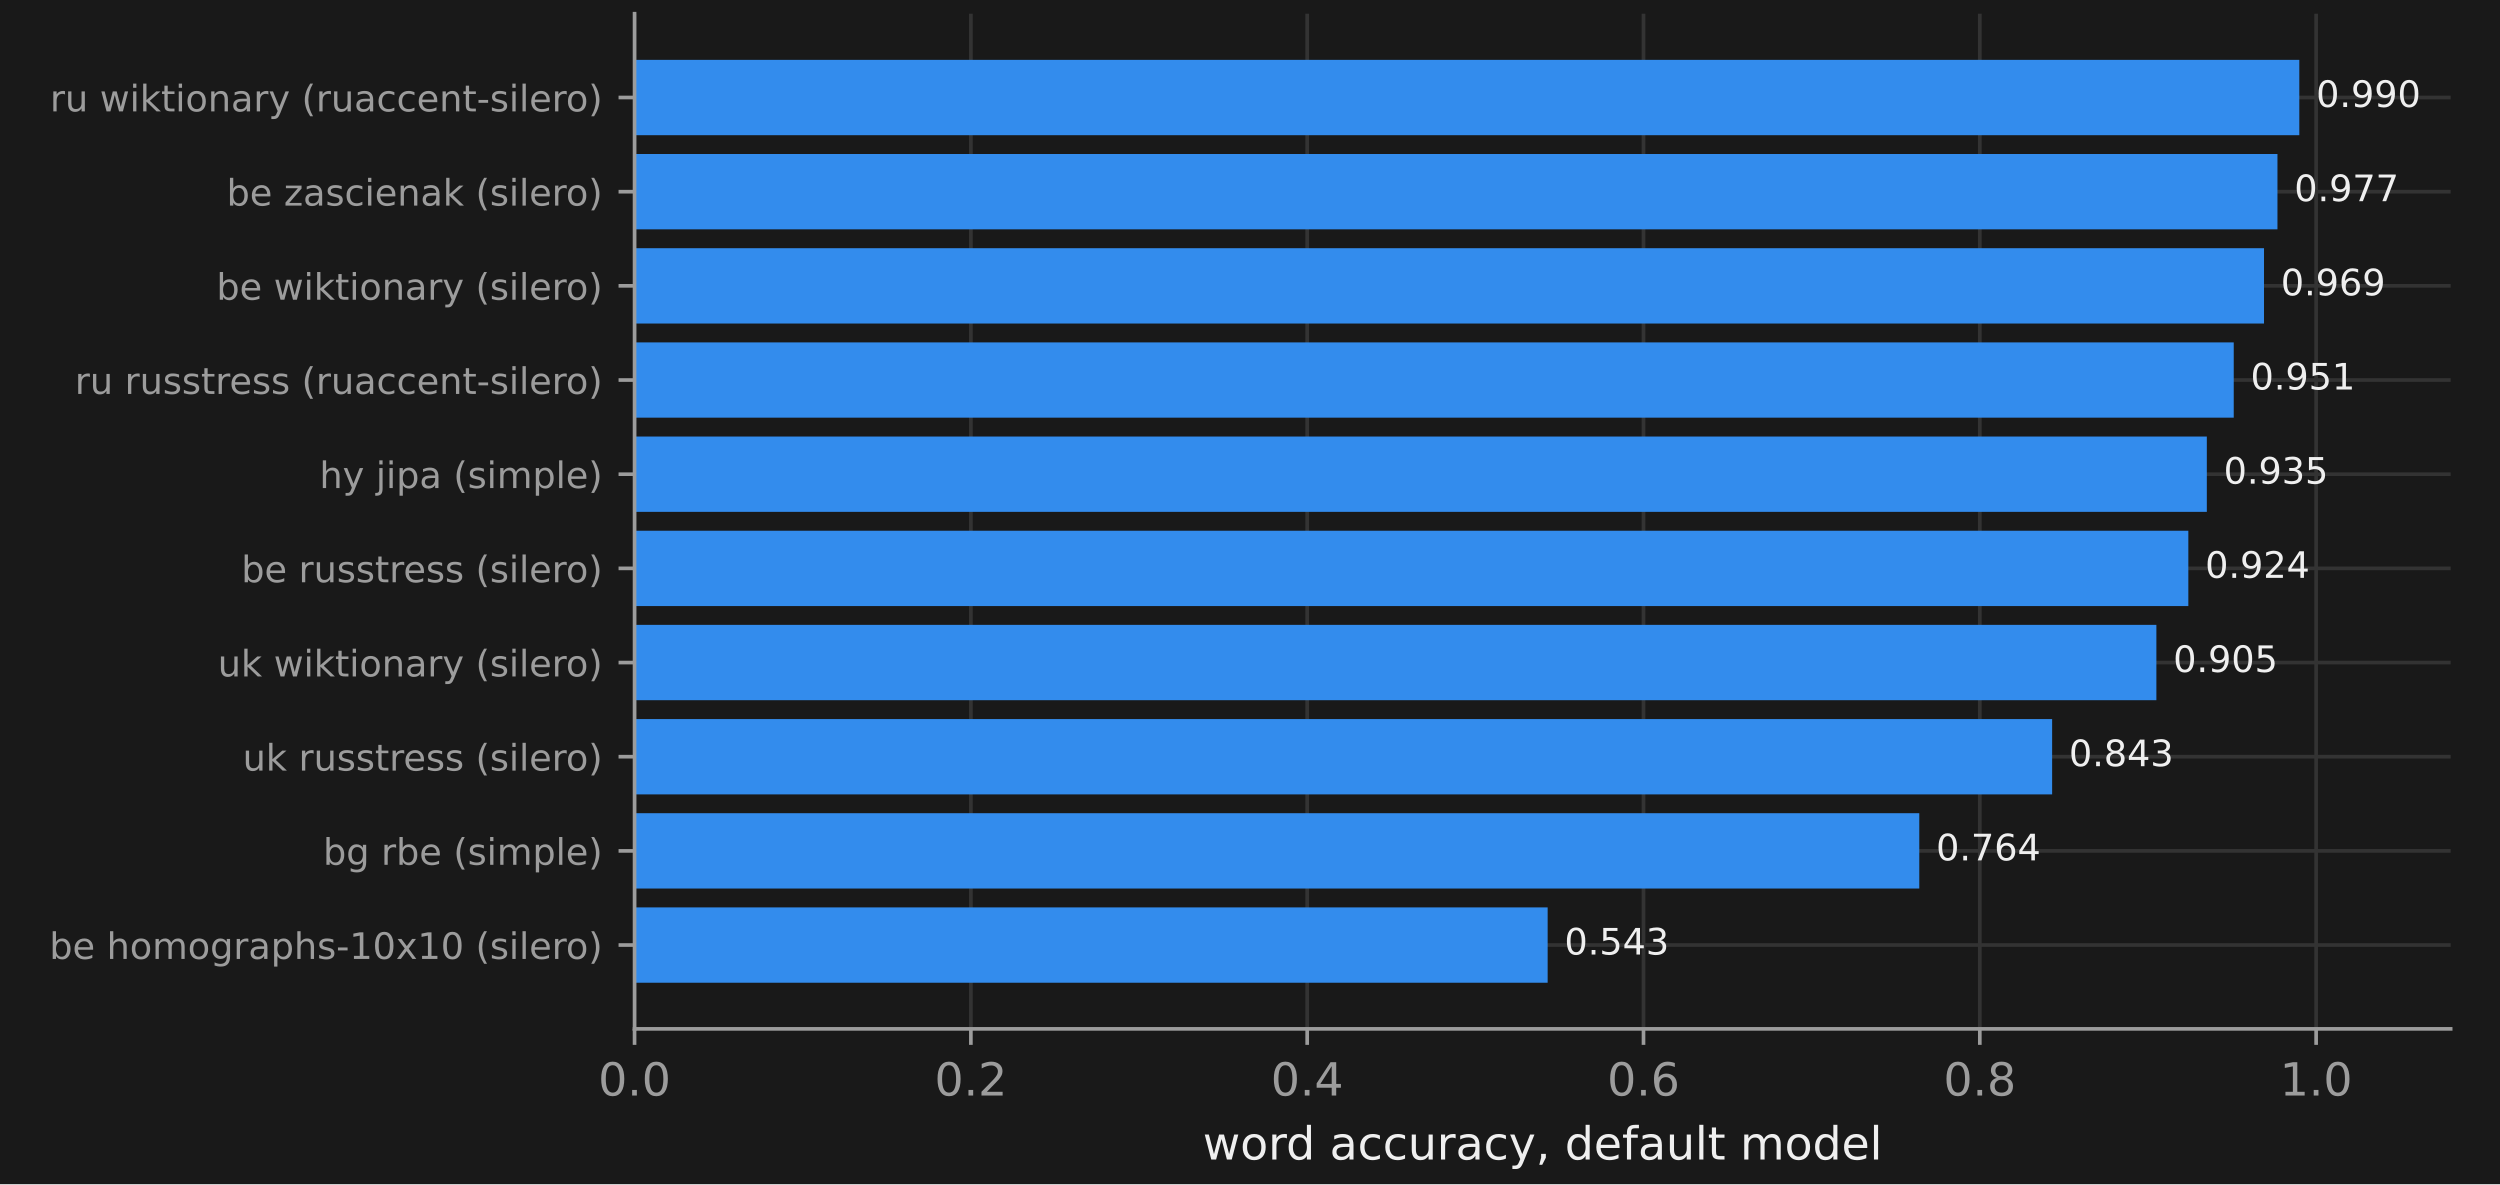
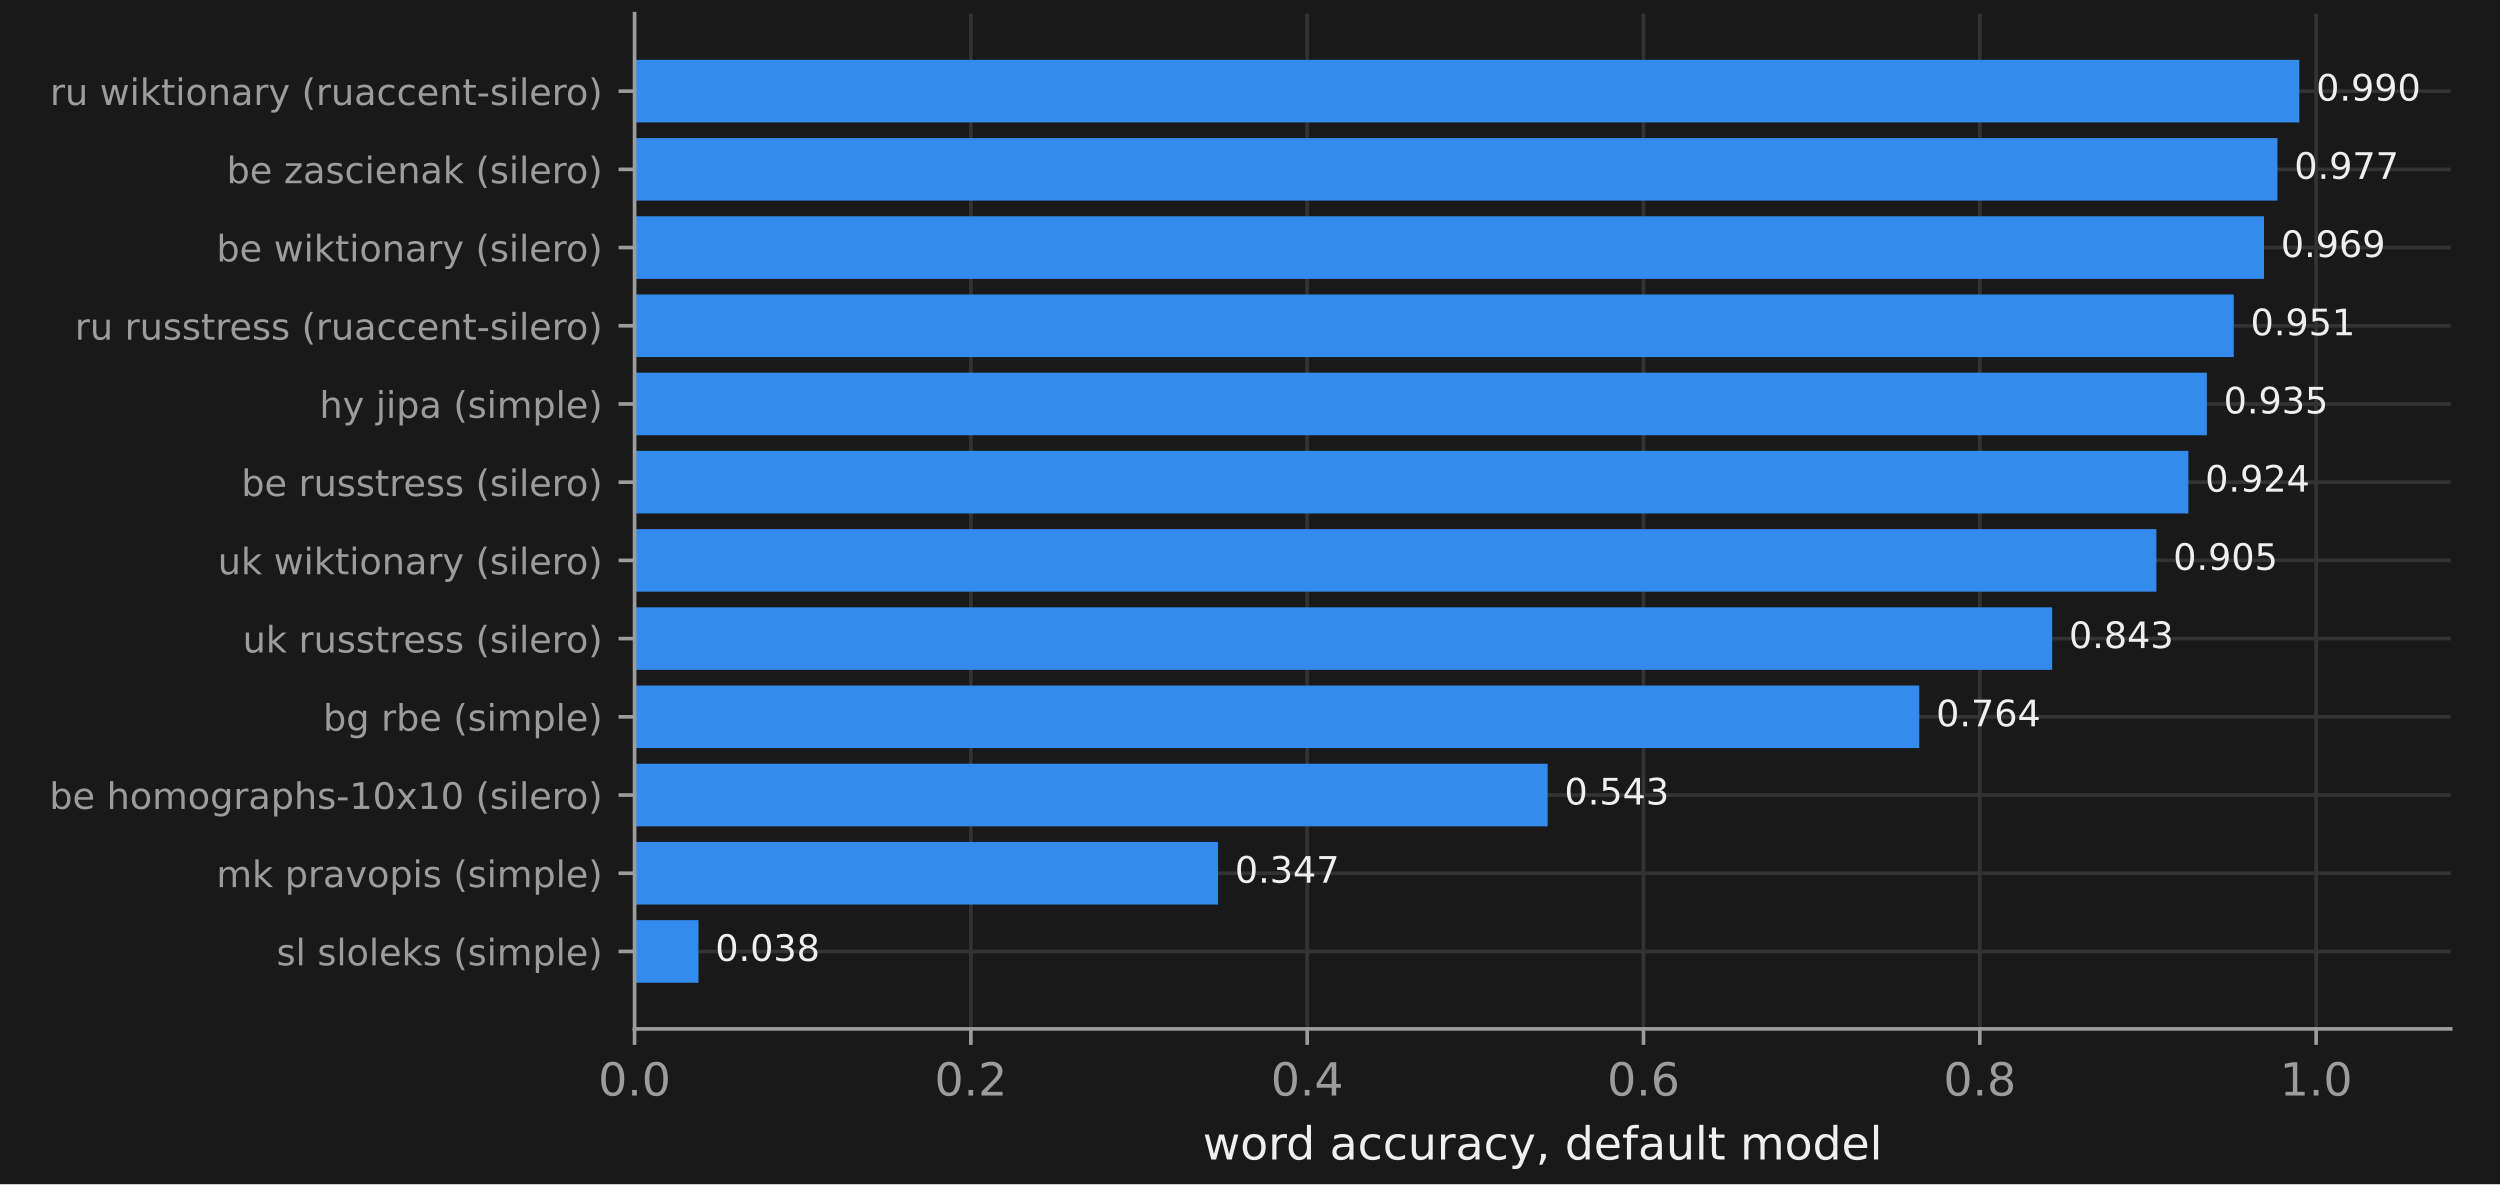
<svg xmlns="http://www.w3.org/2000/svg" xmlns:xlink="http://www.w3.org/1999/xlink" width="547.2pt" height="259.2pt" viewBox="0 0 547.2 259.2" version="1.1">
  <defs>
    <style type="text/css">*{stroke-linejoin: round; stroke-linecap: butt}</style>
  </defs>
  <g id="figure_1">
    <g id="patch_1">
      <path d="M 0 259.2  L 547.2 259.2  L 547.2 0  L 0 0  z " style="fill: #191919" />
    </g>
    <g id="axes_1">
      <g id="patch_2">
        <path d="M 138.891 225.199  L 536.4 225.199  L 536.4 3  L 138.891 3  z " style="fill: #191919" />
      </g>
      <g id="matplotlib.axis_1">
        <g id="xtick_1">
          <g id="line2d_1">
            <path d="M 138.891 225.199  L 138.891 3  " clip-path="url(#p09bb8a6167)" style="fill: none; stroke: #333333; stroke-width: 0.8; stroke-linecap: square" />
          </g>
          <g id="line2d_2">
            <defs>
              <path id="mc3cc2e16f8" d="M 0 0  L 0 3.5  " style="stroke: #9c9c9c; stroke-width: 0.8" />
            </defs>
            <g>
              <use xlink:href="#mc3cc2e16f8" x="138.891" y="225.199" style="fill: #9c9c9c; stroke: #9c9c9c; stroke-width: 0.8" />
            </g>
          </g>
          <g id="text_1">
            <text style="font-size: 10px; font-family: 'DejaVu Sans', 'Bitstream Vera Sans', 'Computer Modern Sans Serif', 'Lucida Grande', 'Verdana', 'Geneva', 'Lucid', 'Arial', 'Helvetica', 'Avant Garde', sans-serif; text-anchor: middle; fill: #9c9c9c" x="138.891" y="239.797" transform="rotate(-0 138.8913 239.7966)">0.0</text>
          </g>
        </g>
        <g id="xtick_2">
          <g id="line2d_3">
            <path d="M 212.504 225.199  L 212.504 3  " clip-path="url(#p09bb8a6167)" style="fill: none; stroke: #333333; stroke-width: 0.8; stroke-linecap: square" />
          </g>
          <g id="line2d_4">
            <g>
              <use xlink:href="#mc3cc2e16f8" x="212.504" y="225.199" style="fill: #9c9c9c; stroke: #9c9c9c; stroke-width: 0.8" />
            </g>
          </g>
          <g id="text_2">
            <text style="font-size: 10px; font-family: 'DejaVu Sans', 'Bitstream Vera Sans', 'Computer Modern Sans Serif', 'Lucida Grande', 'Verdana', 'Geneva', 'Lucid', 'Arial', 'Helvetica', 'Avant Garde', sans-serif; text-anchor: middle; fill: #9c9c9c" x="212.504" y="239.797" transform="rotate(-0 212.504 239.7966)">0.2</text>
          </g>
        </g>
        <g id="xtick_3">
          <g id="line2d_5">
            <path d="M 286.117 225.199  L 286.117 3  " clip-path="url(#p09bb8a6167)" style="fill: none; stroke: #333333; stroke-width: 0.8; stroke-linecap: square" />
          </g>
          <g id="line2d_6">
            <g>
              <use xlink:href="#mc3cc2e16f8" x="286.117" y="225.199" style="fill: #9c9c9c; stroke: #9c9c9c; stroke-width: 0.8" />
            </g>
          </g>
          <g id="text_3">
            <text style="font-size: 10px; font-family: 'DejaVu Sans', 'Bitstream Vera Sans', 'Computer Modern Sans Serif', 'Lucida Grande', 'Verdana', 'Geneva', 'Lucid', 'Arial', 'Helvetica', 'Avant Garde', sans-serif; text-anchor: middle; fill: #9c9c9c" x="286.117" y="239.797" transform="rotate(-0 286.1167 239.7966)">0.4</text>
          </g>
        </g>
        <g id="xtick_4">
          <g id="line2d_7">
            <path d="M 359.729 225.199  L 359.729 3  " clip-path="url(#p09bb8a6167)" style="fill: none; stroke: #333333; stroke-width: 0.8; stroke-linecap: square" />
          </g>
          <g id="line2d_8">
            <g>
              <use xlink:href="#mc3cc2e16f8" x="359.729" y="225.199" style="fill: #9c9c9c; stroke: #9c9c9c; stroke-width: 0.8" />
            </g>
          </g>
          <g id="text_4">
            <text style="font-size: 10px; font-family: 'DejaVu Sans', 'Bitstream Vera Sans', 'Computer Modern Sans Serif', 'Lucida Grande', 'Verdana', 'Geneva', 'Lucid', 'Arial', 'Helvetica', 'Avant Garde', sans-serif; text-anchor: middle; fill: #9c9c9c" x="359.729" y="239.797" transform="rotate(-0 359.7294 239.7966)">0.6</text>
          </g>
        </g>
        <g id="xtick_5">
          <g id="line2d_9">
            <path d="M 433.342 225.199  L 433.342 3  " clip-path="url(#p09bb8a6167)" style="fill: none; stroke: #333333; stroke-width: 0.8; stroke-linecap: square" />
          </g>
          <g id="line2d_10">
            <g>
              <use xlink:href="#mc3cc2e16f8" x="433.342" y="225.199" style="fill: #9c9c9c; stroke: #9c9c9c; stroke-width: 0.8" />
            </g>
          </g>
          <g id="text_5">
            <text style="font-size: 10px; font-family: 'DejaVu Sans', 'Bitstream Vera Sans', 'Computer Modern Sans Serif', 'Lucida Grande', 'Verdana', 'Geneva', 'Lucid', 'Arial', 'Helvetica', 'Avant Garde', sans-serif; text-anchor: middle; fill: #9c9c9c" x="433.342" y="239.797" transform="rotate(-0 433.3422 239.7966)">0.8</text>
          </g>
        </g>
        <g id="xtick_6">
          <g id="line2d_11">
            <path d="M 506.955 225.199  L 506.955 3  " clip-path="url(#p09bb8a6167)" style="fill: none; stroke: #333333; stroke-width: 0.8; stroke-linecap: square" />
          </g>
          <g id="line2d_12">
            <g>
              <use xlink:href="#mc3cc2e16f8" x="506.955" y="225.199" style="fill: #9c9c9c; stroke: #9c9c9c; stroke-width: 0.8" />
            </g>
          </g>
          <g id="text_6">
            <text style="font-size: 10px; font-family: 'DejaVu Sans', 'Bitstream Vera Sans', 'Computer Modern Sans Serif', 'Lucida Grande', 'Verdana', 'Geneva', 'Lucid', 'Arial', 'Helvetica', 'Avant Garde', sans-serif; text-anchor: middle; fill: #9c9c9c" x="506.955" y="239.797" transform="rotate(-0 506.9549 239.7966)">1.0</text>
          </g>
        </g>
        <g id="text_7">
          <text style="font-size: 10px; font-family: 'DejaVu Sans', 'Bitstream Vera Sans', 'Computer Modern Sans Serif', 'Lucida Grande', 'Verdana', 'Geneva', 'Lucid', 'Arial', 'Helvetica', 'Avant Garde', sans-serif; text-anchor: middle; fill: #efefef" x="337.646" y="253.797" transform="rotate(-0 337.6456 253.7974)">word accuracy, default model</text>
        </g>
      </g>
      <g id="matplotlib.axis_2">
        <g id="ytick_1">
          <g id="line2d_13">
-             <path d="M 138.891 206.854  L 536.4 206.854  " clip-path="url(#p09bb8a6167)" style="fill: none; stroke: #333333; stroke-width: 0.8; stroke-linecap: square" />
+             <path d="M 138.891 208.252  L 536.4 208.252  " clip-path="url(#p09bb8a6167)" style="fill: none; stroke: #333333; stroke-width: 0.8; stroke-linecap: square" />
          </g>
          <g id="line2d_14">
            <defs>
              <path id="m61c7a5ba7b" d="M 0 0  L -3.5 0  " style="stroke: #9c9c9c; stroke-width: 0.8" />
            </defs>
            <g>
-               <use xlink:href="#m61c7a5ba7b" x="138.891" y="206.854" style="fill: #9c9c9c; stroke: #9c9c9c; stroke-width: 0.8" />
+               <use xlink:href="#m61c7a5ba7b" x="138.891" y="208.252" style="fill: #9c9c9c; stroke: #9c9c9c; stroke-width: 0.8" />
            </g>
          </g>
          <g id="text_8">
-             <text style="font-size: 8px; font-family: 'DejaVu Sans', 'Bitstream Vera Sans', 'Computer Modern Sans Serif', 'Lucida Grande', 'Verdana', 'Geneva', 'Lucid', 'Arial', 'Helvetica', 'Avant Garde', sans-serif; text-anchor: end; fill: #9c9c9c" x="131.891" y="209.894" transform="rotate(-0 131.8913 209.8936)">be homographs-10x10 (silero)</text>
+             <text style="font-size: 8px; font-family: 'DejaVu Sans', 'Bitstream Vera Sans', 'Computer Modern Sans Serif', 'Lucida Grande', 'Verdana', 'Geneva', 'Lucid', 'Arial', 'Helvetica', 'Avant Garde', sans-serif; text-anchor: end; fill: #9c9c9c" x="131.891" y="211.291" transform="rotate(-0 131.8913 211.291)">sl sloleks (simple)</text>
          </g>
        </g>
        <g id="ytick_2">
          <g id="line2d_15">
-             <path d="M 138.891 186.242  L 536.4 186.242  " clip-path="url(#p09bb8a6167)" style="fill: none; stroke: #333333; stroke-width: 0.8; stroke-linecap: square" />
+             <path d="M 138.891 191.133  L 536.4 191.133  " clip-path="url(#p09bb8a6167)" style="fill: none; stroke: #333333; stroke-width: 0.8; stroke-linecap: square" />
          </g>
          <g id="line2d_16">
            <g>
-               <use xlink:href="#m61c7a5ba7b" x="138.891" y="186.242" style="fill: #9c9c9c; stroke: #9c9c9c; stroke-width: 0.8" />
+               <use xlink:href="#m61c7a5ba7b" x="138.891" y="191.133" style="fill: #9c9c9c; stroke: #9c9c9c; stroke-width: 0.8" />
            </g>
          </g>
          <g id="text_9">
-             <text style="font-size: 8px; font-family: 'DejaVu Sans', 'Bitstream Vera Sans', 'Computer Modern Sans Serif', 'Lucida Grande', 'Verdana', 'Geneva', 'Lucid', 'Arial', 'Helvetica', 'Avant Garde', sans-serif; text-anchor: end; fill: #9c9c9c" x="131.891" y="189.281" transform="rotate(-0 131.8913 189.2814)">bg rbe (simple)</text>
+             <text style="font-size: 8px; font-family: 'DejaVu Sans', 'Bitstream Vera Sans', 'Computer Modern Sans Serif', 'Lucida Grande', 'Verdana', 'Geneva', 'Lucid', 'Arial', 'Helvetica', 'Avant Garde', sans-serif; text-anchor: end; fill: #9c9c9c" x="131.891" y="194.172" transform="rotate(-0 131.8913 194.1724)">mk pravopis (simple)</text>
          </g>
        </g>
        <g id="ytick_3">
          <g id="line2d_17">
-             <path d="M 138.891 165.63  L 536.4 165.63  " clip-path="url(#p09bb8a6167)" style="fill: none; stroke: #333333; stroke-width: 0.8; stroke-linecap: square" />
+             <path d="M 138.891 174.015  L 536.4 174.015  " clip-path="url(#p09bb8a6167)" style="fill: none; stroke: #333333; stroke-width: 0.8; stroke-linecap: square" />
          </g>
          <g id="line2d_18">
            <g>
-               <use xlink:href="#m61c7a5ba7b" x="138.891" y="165.63" style="fill: #9c9c9c; stroke: #9c9c9c; stroke-width: 0.8" />
+               <use xlink:href="#m61c7a5ba7b" x="138.891" y="174.015" style="fill: #9c9c9c; stroke: #9c9c9c; stroke-width: 0.8" />
            </g>
          </g>
          <g id="text_10">
-             <text style="font-size: 8px; font-family: 'DejaVu Sans', 'Bitstream Vera Sans', 'Computer Modern Sans Serif', 'Lucida Grande', 'Verdana', 'Geneva', 'Lucid', 'Arial', 'Helvetica', 'Avant Garde', sans-serif; text-anchor: end; fill: #9c9c9c" x="131.891" y="168.669" transform="rotate(-0 131.8913 168.6693)">uk russtress (silero)</text>
+             <text style="font-size: 8px; font-family: 'DejaVu Sans', 'Bitstream Vera Sans', 'Computer Modern Sans Serif', 'Lucida Grande', 'Verdana', 'Geneva', 'Lucid', 'Arial', 'Helvetica', 'Avant Garde', sans-serif; text-anchor: end; fill: #9c9c9c" x="131.891" y="177.054" transform="rotate(-0 131.8913 177.0539)">be homographs-10x10 (silero)</text>
          </g>
        </g>
        <g id="ytick_4">
          <g id="line2d_19">
-             <path d="M 138.891 145.018  L 536.4 145.018  " clip-path="url(#p09bb8a6167)" style="fill: none; stroke: #333333; stroke-width: 0.8; stroke-linecap: square" />
+             <path d="M 138.891 156.896  L 536.4 156.896  " clip-path="url(#p09bb8a6167)" style="fill: none; stroke: #333333; stroke-width: 0.8; stroke-linecap: square" />
          </g>
          <g id="line2d_20">
            <g>
-               <use xlink:href="#m61c7a5ba7b" x="138.891" y="145.018" style="fill: #9c9c9c; stroke: #9c9c9c; stroke-width: 0.8" />
+               <use xlink:href="#m61c7a5ba7b" x="138.891" y="156.896" style="fill: #9c9c9c; stroke: #9c9c9c; stroke-width: 0.8" />
            </g>
          </g>
          <g id="text_11">
-             <text style="font-size: 8px; font-family: 'DejaVu Sans', 'Bitstream Vera Sans', 'Computer Modern Sans Serif', 'Lucida Grande', 'Verdana', 'Geneva', 'Lucid', 'Arial', 'Helvetica', 'Avant Garde', sans-serif; text-anchor: end; fill: #9c9c9c" x="131.891" y="148.057" transform="rotate(-0 131.8913 148.0572)">uk wiktionary (silero)</text>
+             <text style="font-size: 8px; font-family: 'DejaVu Sans', 'Bitstream Vera Sans', 'Computer Modern Sans Serif', 'Lucida Grande', 'Verdana', 'Geneva', 'Lucid', 'Arial', 'Helvetica', 'Avant Garde', sans-serif; text-anchor: end; fill: #9c9c9c" x="131.891" y="159.935" transform="rotate(-0 131.8913 159.9354)">bg rbe (simple)</text>
          </g>
        </g>
        <g id="ytick_5">
          <g id="line2d_21">
-             <path d="M 138.891 124.406  L 536.4 124.406  " clip-path="url(#p09bb8a6167)" style="fill: none; stroke: #333333; stroke-width: 0.8; stroke-linecap: square" />
+             <path d="M 138.891 139.777  L 536.4 139.777  " clip-path="url(#p09bb8a6167)" style="fill: none; stroke: #333333; stroke-width: 0.8; stroke-linecap: square" />
          </g>
          <g id="line2d_22">
            <g>
-               <use xlink:href="#m61c7a5ba7b" x="138.891" y="124.406" style="fill: #9c9c9c; stroke: #9c9c9c; stroke-width: 0.8" />
+               <use xlink:href="#m61c7a5ba7b" x="138.891" y="139.777" style="fill: #9c9c9c; stroke: #9c9c9c; stroke-width: 0.8" />
            </g>
          </g>
          <g id="text_12">
-             <text style="font-size: 8px; font-family: 'DejaVu Sans', 'Bitstream Vera Sans', 'Computer Modern Sans Serif', 'Lucida Grande', 'Verdana', 'Geneva', 'Lucid', 'Arial', 'Helvetica', 'Avant Garde', sans-serif; text-anchor: end; fill: #9c9c9c" x="131.891" y="127.445" transform="rotate(-0 131.8913 127.445)">be russtress (silero)</text>
+             <text style="font-size: 8px; font-family: 'DejaVu Sans', 'Bitstream Vera Sans', 'Computer Modern Sans Serif', 'Lucida Grande', 'Verdana', 'Geneva', 'Lucid', 'Arial', 'Helvetica', 'Avant Garde', sans-serif; text-anchor: end; fill: #9c9c9c" x="131.891" y="142.817" transform="rotate(-0 131.8913 142.8168)">uk russtress (silero)</text>
          </g>
        </g>
        <g id="ytick_6">
          <g id="line2d_23">
-             <path d="M 138.891 103.794  L 536.4 103.794  " clip-path="url(#p09bb8a6167)" style="fill: none; stroke: #333333; stroke-width: 0.8; stroke-linecap: square" />
+             <path d="M 138.891 122.659  L 536.4 122.659  " clip-path="url(#p09bb8a6167)" style="fill: none; stroke: #333333; stroke-width: 0.8; stroke-linecap: square" />
          </g>
          <g id="line2d_24">
            <g>
-               <use xlink:href="#m61c7a5ba7b" x="138.891" y="103.794" style="fill: #9c9c9c; stroke: #9c9c9c; stroke-width: 0.8" />
+               <use xlink:href="#m61c7a5ba7b" x="138.891" y="122.659" style="fill: #9c9c9c; stroke: #9c9c9c; stroke-width: 0.8" />
            </g>
          </g>
          <g id="text_13">
-             <text style="font-size: 8px; font-family: 'DejaVu Sans', 'Bitstream Vera Sans', 'Computer Modern Sans Serif', 'Lucida Grande', 'Verdana', 'Geneva', 'Lucid', 'Arial', 'Helvetica', 'Avant Garde', sans-serif; text-anchor: end; fill: #9c9c9c" x="131.891" y="106.833" transform="rotate(-0 131.8913 106.8329)">hy jipa (simple)</text>
+             <text style="font-size: 8px; font-family: 'DejaVu Sans', 'Bitstream Vera Sans', 'Computer Modern Sans Serif', 'Lucida Grande', 'Verdana', 'Geneva', 'Lucid', 'Arial', 'Helvetica', 'Avant Garde', sans-serif; text-anchor: end; fill: #9c9c9c" x="131.891" y="125.698" transform="rotate(-0 131.8913 125.6983)">uk wiktionary (silero)</text>
          </g>
        </g>
        <g id="ytick_7">
          <g id="line2d_25">
-             <path d="M 138.891 83.181  L 536.4 83.181  " clip-path="url(#p09bb8a6167)" style="fill: none; stroke: #333333; stroke-width: 0.8; stroke-linecap: square" />
+             <path d="M 138.891 105.54  L 536.4 105.54  " clip-path="url(#p09bb8a6167)" style="fill: none; stroke: #333333; stroke-width: 0.8; stroke-linecap: square" />
          </g>
          <g id="line2d_26">
            <g>
-               <use xlink:href="#m61c7a5ba7b" x="138.891" y="83.181" style="fill: #9c9c9c; stroke: #9c9c9c; stroke-width: 0.8" />
+               <use xlink:href="#m61c7a5ba7b" x="138.891" y="105.54" style="fill: #9c9c9c; stroke: #9c9c9c; stroke-width: 0.8" />
            </g>
          </g>
          <g id="text_14">
-             <text style="font-size: 8px; font-family: 'DejaVu Sans', 'Bitstream Vera Sans', 'Computer Modern Sans Serif', 'Lucida Grande', 'Verdana', 'Geneva', 'Lucid', 'Arial', 'Helvetica', 'Avant Garde', sans-serif; text-anchor: end; fill: #9c9c9c" x="131.891" y="86.221" transform="rotate(-0 131.8913 86.22079)">ru russtress (ruaccent-silero)</text>
+             <text style="font-size: 8px; font-family: 'DejaVu Sans', 'Bitstream Vera Sans', 'Computer Modern Sans Serif', 'Lucida Grande', 'Verdana', 'Geneva', 'Lucid', 'Arial', 'Helvetica', 'Avant Garde', sans-serif; text-anchor: end; fill: #9c9c9c" x="131.891" y="108.58" transform="rotate(-0 131.8913 108.5797)">be russtress (silero)</text>
          </g>
        </g>
        <g id="ytick_8">
          <g id="line2d_27">
-             <path d="M 138.891 62.569  L 536.4 62.569  " clip-path="url(#p09bb8a6167)" style="fill: none; stroke: #333333; stroke-width: 0.8; stroke-linecap: square" />
+             <path d="M 138.891 88.422  L 536.4 88.422  " clip-path="url(#p09bb8a6167)" style="fill: none; stroke: #333333; stroke-width: 0.8; stroke-linecap: square" />
          </g>
          <g id="line2d_28">
            <g>
-               <use xlink:href="#m61c7a5ba7b" x="138.891" y="62.569" style="fill: #9c9c9c; stroke: #9c9c9c; stroke-width: 0.8" />
+               <use xlink:href="#m61c7a5ba7b" x="138.891" y="88.422" style="fill: #9c9c9c; stroke: #9c9c9c; stroke-width: 0.8" />
            </g>
          </g>
          <g id="text_15">
-             <text style="font-size: 8px; font-family: 'DejaVu Sans', 'Bitstream Vera Sans', 'Computer Modern Sans Serif', 'Lucida Grande', 'Verdana', 'Geneva', 'Lucid', 'Arial', 'Helvetica', 'Avant Garde', sans-serif; text-anchor: end; fill: #9c9c9c" x="131.891" y="65.609" transform="rotate(-0 131.8913 65.60867)">be wiktionary (silero)</text>
+             <text style="font-size: 8px; font-family: 'DejaVu Sans', 'Bitstream Vera Sans', 'Computer Modern Sans Serif', 'Lucida Grande', 'Verdana', 'Geneva', 'Lucid', 'Arial', 'Helvetica', 'Avant Garde', sans-serif; text-anchor: end; fill: #9c9c9c" x="131.891" y="91.461" transform="rotate(-0 131.8913 91.46116)">hy jipa (simple)</text>
          </g>
        </g>
        <g id="ytick_9">
          <g id="line2d_29">
-             <path d="M 138.891 41.957  L 536.4 41.957  " clip-path="url(#p09bb8a6167)" style="fill: none; stroke: #333333; stroke-width: 0.8; stroke-linecap: square" />
+             <path d="M 138.891 71.303  L 536.4 71.303  " clip-path="url(#p09bb8a6167)" style="fill: none; stroke: #333333; stroke-width: 0.8; stroke-linecap: square" />
          </g>
          <g id="line2d_30">
            <g>
-               <use xlink:href="#m61c7a5ba7b" x="138.891" y="41.957" style="fill: #9c9c9c; stroke: #9c9c9c; stroke-width: 0.8" />
+               <use xlink:href="#m61c7a5ba7b" x="138.891" y="71.303" style="fill: #9c9c9c; stroke: #9c9c9c; stroke-width: 0.8" />
            </g>
          </g>
          <g id="text_16">
-             <text style="font-size: 8px; font-family: 'DejaVu Sans', 'Bitstream Vera Sans', 'Computer Modern Sans Serif', 'Lucida Grande', 'Verdana', 'Geneva', 'Lucid', 'Arial', 'Helvetica', 'Avant Garde', sans-serif; text-anchor: end; fill: #9c9c9c" x="131.891" y="44.997" transform="rotate(-0 131.8913 44.99654)">be zascienak (silero)</text>
+             <text style="font-size: 8px; font-family: 'DejaVu Sans', 'Bitstream Vera Sans', 'Computer Modern Sans Serif', 'Lucida Grande', 'Verdana', 'Geneva', 'Lucid', 'Arial', 'Helvetica', 'Avant Garde', sans-serif; text-anchor: end; fill: #9c9c9c" x="131.891" y="74.343" transform="rotate(-0 131.8913 74.34262)">ru russtress (ruaccent-silero)</text>
          </g>
        </g>
        <g id="ytick_10">
          <g id="line2d_31">
-             <path d="M 138.891 21.345  L 536.4 21.345  " clip-path="url(#p09bb8a6167)" style="fill: none; stroke: #333333; stroke-width: 0.8; stroke-linecap: square" />
+             <path d="M 138.891 54.185  L 536.4 54.185  " clip-path="url(#p09bb8a6167)" style="fill: none; stroke: #333333; stroke-width: 0.8; stroke-linecap: square" />
          </g>
          <g id="line2d_32">
            <g>
-               <use xlink:href="#m61c7a5ba7b" x="138.891" y="21.345" style="fill: #9c9c9c; stroke: #9c9c9c; stroke-width: 0.8" />
+               <use xlink:href="#m61c7a5ba7b" x="138.891" y="54.185" style="fill: #9c9c9c; stroke: #9c9c9c; stroke-width: 0.8" />
            </g>
          </g>
          <g id="text_17">
-             <text style="font-size: 8px; font-family: 'DejaVu Sans', 'Bitstream Vera Sans', 'Computer Modern Sans Serif', 'Lucida Grande', 'Verdana', 'Geneva', 'Lucid', 'Arial', 'Helvetica', 'Avant Garde', sans-serif; text-anchor: end; fill: #9c9c9c" x="131.891" y="24.384" transform="rotate(-0 131.8913 24.38441)">ru wiktionary (ruaccent-silero)</text>
+             <text style="font-size: 8px; font-family: 'DejaVu Sans', 'Bitstream Vera Sans', 'Computer Modern Sans Serif', 'Lucida Grande', 'Verdana', 'Geneva', 'Lucid', 'Arial', 'Helvetica', 'Avant Garde', sans-serif; text-anchor: end; fill: #9c9c9c" x="131.891" y="57.224" transform="rotate(-0 131.8913 57.22407)">be wiktionary (silero)</text>
+           </g>
+         </g>
+         <g id="ytick_11">
+           <g id="line2d_33">
+             <path d="M 138.891 37.066  L 536.4 37.066  " clip-path="url(#p09bb8a6167)" style="fill: none; stroke: #333333; stroke-width: 0.8; stroke-linecap: square" />
+           </g>
+           <g id="line2d_34">
+             <g>
+               <use xlink:href="#m61c7a5ba7b" x="138.891" y="37.066" style="fill: #9c9c9c; stroke: #9c9c9c; stroke-width: 0.8" />
+             </g>
+           </g>
+           <g id="text_18">
+             <text style="font-size: 8px; font-family: 'DejaVu Sans', 'Bitstream Vera Sans', 'Computer Modern Sans Serif', 'Lucida Grande', 'Verdana', 'Geneva', 'Lucid', 'Arial', 'Helvetica', 'Avant Garde', sans-serif; text-anchor: end; fill: #9c9c9c" x="131.891" y="40.106" transform="rotate(-0 131.8913 40.10552)">be zascienak (silero)</text>
+           </g>
+         </g>
+         <g id="ytick_12">
+           <g id="line2d_35">
+             <path d="M 138.891 19.948  L 536.4 19.948  " clip-path="url(#p09bb8a6167)" style="fill: none; stroke: #333333; stroke-width: 0.8; stroke-linecap: square" />
+           </g>
+           <g id="line2d_36">
+             <g>
+               <use xlink:href="#m61c7a5ba7b" x="138.891" y="19.948" style="fill: #9c9c9c; stroke: #9c9c9c; stroke-width: 0.8" />
+             </g>
+           </g>
+           <g id="text_19">
+             <text style="font-size: 8px; font-family: 'DejaVu Sans', 'Bitstream Vera Sans', 'Computer Modern Sans Serif', 'Lucida Grande', 'Verdana', 'Geneva', 'Lucid', 'Arial', 'Helvetica', 'Avant Garde', sans-serif; text-anchor: end; fill: #9c9c9c" x="131.891" y="22.987" transform="rotate(-0 131.8913 22.98698)">ru wiktionary (ruaccent-silero)</text>
          </g>
        </g>
      </g>
      <g id="patch_3">
-         <path d="M 138.891 215.099  L 338.75 215.099  L 338.75 198.609  L 138.891 198.609  z " clip-path="url(#p09bb8a6167)" style="fill: #338ced" />
+         <path d="M 138.891 215.099  L 152.878 215.099  L 152.878 201.404  L 138.891 201.404  z " clip-path="url(#p09bb8a6167)" style="fill: #338ced" />
      </g>
      <g id="patch_4">
-         <path d="M 138.891 194.487  L 420.092 194.487  L 420.092 177.997  L 138.891 177.997  z " clip-path="url(#p09bb8a6167)" style="fill: #338ced" />
+         <path d="M 138.891 197.98  L 266.609 197.98  L 266.609 184.286  L 138.891 184.286  z " clip-path="url(#p09bb8a6167)" style="fill: #338ced" />
      </g>
      <g id="patch_5">
-         <path d="M 138.891 173.875  L 449.169 173.875  L 449.169 157.385  L 138.891 157.385  z " clip-path="url(#p09bb8a6167)" style="fill: #338ced" />
+         <path d="M 138.891 180.862  L 338.75 180.862  L 338.75 167.167  L 138.891 167.167  z " clip-path="url(#p09bb8a6167)" style="fill: #338ced" />
      </g>
      <g id="patch_6">
-         <path d="M 138.891 153.263  L 471.989 153.263  L 471.989 136.773  L 138.891 136.773  z " clip-path="url(#p09bb8a6167)" style="fill: #338ced" />
+         <path d="M 138.891 163.743  L 420.092 163.743  L 420.092 150.049  L 138.891 150.049  z " clip-path="url(#p09bb8a6167)" style="fill: #338ced" />
      </g>
      <g id="patch_7">
-         <path d="M 138.891 132.651  L 478.982 132.651  L 478.982 116.161  L 138.891 116.161  z " clip-path="url(#p09bb8a6167)" style="fill: #338ced" />
+         <path d="M 138.891 146.625  L 449.169 146.625  L 449.169 132.93  L 138.891 132.93  z " clip-path="url(#p09bb8a6167)" style="fill: #338ced" />
      </g>
      <g id="patch_8">
-         <path d="M 138.891 112.038  L 483.031 112.038  L 483.031 95.549  L 138.891 95.549  z " clip-path="url(#p09bb8a6167)" style="fill: #338ced" />
+         <path d="M 138.891 129.506  L 471.989 129.506  L 471.989 115.811  L 138.891 115.811  z " clip-path="url(#p09bb8a6167)" style="fill: #338ced" />
      </g>
      <g id="patch_9">
-         <path d="M 138.891 91.426  L 488.92 91.426  L 488.92 74.937  L 138.891 74.937  z " clip-path="url(#p09bb8a6167)" style="fill: #338ced" />
+         <path d="M 138.891 112.388  L 478.982 112.388  L 478.982 98.693  L 138.891 98.693  z " clip-path="url(#p09bb8a6167)" style="fill: #338ced" />
      </g>
      <g id="patch_10">
-         <path d="M 138.891 70.814  L 495.545 70.814  L 495.545 54.324  L 138.891 54.324  z " clip-path="url(#p09bb8a6167)" style="fill: #338ced" />
+         <path d="M 138.891 95.269  L 483.031 95.269  L 483.031 81.574  L 138.891 81.574  z " clip-path="url(#p09bb8a6167)" style="fill: #338ced" />
      </g>
      <g id="patch_11">
-         <path d="M 138.891 50.202  L 498.489 50.202  L 498.489 33.712  L 138.891 33.712  z " clip-path="url(#p09bb8a6167)" style="fill: #338ced" />
+         <path d="M 138.891 78.151  L 488.92 78.151  L 488.92 64.456  L 138.891 64.456  z " clip-path="url(#p09bb8a6167)" style="fill: #338ced" />
      </g>
      <g id="patch_12">
-         <path d="M 138.891 29.59  L 503.274 29.59  L 503.274 13.1  L 138.891 13.1  z " clip-path="url(#p09bb8a6167)" style="fill: #338ced" />
+         <path d="M 138.891 61.032  L 495.545 61.032  L 495.545 47.337  L 138.891 47.337  z " clip-path="url(#p09bb8a6167)" style="fill: #338ced" />
      </g>
      <g id="patch_13">
+         <path d="M 138.891 43.914  L 498.489 43.914  L 498.489 30.219  L 138.891 30.219  z " clip-path="url(#p09bb8a6167)" style="fill: #338ced" />
+       </g>
+       <g id="patch_14">
+         <path d="M 138.891 26.795  L 503.274 26.795  L 503.274 13.1  L 138.891 13.1  z " clip-path="url(#p09bb8a6167)" style="fill: #338ced" />
+       </g>
+       <g id="patch_15">
        <path d="M 138.891 225.199  L 138.891 3  " style="fill: none; stroke: #9c9c9c; stroke-width: 0.8; stroke-linejoin: miter; stroke-linecap: square" />
      </g>
-       <g id="patch_14">
+       <g id="patch_16">
        <path d="M 138.891 225.199  L 536.4 225.199  " style="fill: none; stroke: #9c9c9c; stroke-width: 0.8; stroke-linejoin: miter; stroke-linecap: square" />
      </g>
-       <g id="text_18">
-         <text style="font-size: 8px; font-family: 'DejaVu Sans', 'Bitstream Vera Sans', 'Computer Modern Sans Serif', 'Lucida Grande', 'Verdana', 'Geneva', 'Lucid', 'Arial', 'Helvetica', 'Avant Garde', sans-serif; text-anchor: start; fill: #efefef" x="342.43" y="208.932" transform="rotate(-0 342.4305 208.9323)">0.543</text>
-       </g>
-       <g id="text_19">
-         <text style="font-size: 8px; font-family: 'DejaVu Sans', 'Bitstream Vera Sans', 'Computer Modern Sans Serif', 'Lucida Grande', 'Verdana', 'Geneva', 'Lucid', 'Arial', 'Helvetica', 'Avant Garde', sans-serif; text-anchor: start; fill: #efefef" x="423.773" y="188.32" transform="rotate(-0 423.7725 188.3202)">0.764</text>
-       </g>
      <g id="text_20">
-         <text style="font-size: 8px; font-family: 'DejaVu Sans', 'Bitstream Vera Sans', 'Computer Modern Sans Serif', 'Lucida Grande', 'Verdana', 'Geneva', 'Lucid', 'Arial', 'Helvetica', 'Avant Garde', sans-serif; text-anchor: start; fill: #efefef" x="452.85" y="167.708" transform="rotate(-0 452.8496 167.7081)">0.843</text>
+         <text style="font-size: 8px; font-family: 'DejaVu Sans', 'Bitstream Vera Sans', 'Computer Modern Sans Serif', 'Lucida Grande', 'Verdana', 'Geneva', 'Lucid', 'Arial', 'Helvetica', 'Avant Garde', sans-serif; text-anchor: start; fill: #efefef" x="156.558" y="210.33" transform="rotate(-0 156.5583 210.3297)">0.038</text>
      </g>
      <g id="text_21">
-         <text style="font-size: 8px; font-family: 'DejaVu Sans', 'Bitstream Vera Sans', 'Computer Modern Sans Serif', 'Lucida Grande', 'Verdana', 'Geneva', 'Lucid', 'Arial', 'Helvetica', 'Avant Garde', sans-serif; text-anchor: start; fill: #efefef" x="475.669" y="147.096" transform="rotate(-0 475.6695 147.0959)">0.905</text>
+         <text style="font-size: 8px; font-family: 'DejaVu Sans', 'Bitstream Vera Sans', 'Computer Modern Sans Serif', 'Lucida Grande', 'Verdana', 'Geneva', 'Lucid', 'Arial', 'Helvetica', 'Avant Garde', sans-serif; text-anchor: start; fill: #efefef" x="270.29" y="193.211" transform="rotate(-0 270.29 193.2112)">0.347</text>
      </g>
      <g id="text_22">
-         <text style="font-size: 8px; font-family: 'DejaVu Sans', 'Bitstream Vera Sans', 'Computer Modern Sans Serif', 'Lucida Grande', 'Verdana', 'Geneva', 'Lucid', 'Arial', 'Helvetica', 'Avant Garde', sans-serif; text-anchor: start; fill: #efefef" x="482.663" y="126.484" transform="rotate(-0 482.6627 126.4838)">0.924</text>
+         <text style="font-size: 8px; font-family: 'DejaVu Sans', 'Bitstream Vera Sans', 'Computer Modern Sans Serif', 'Lucida Grande', 'Verdana', 'Geneva', 'Lucid', 'Arial', 'Helvetica', 'Avant Garde', sans-serif; text-anchor: start; fill: #efefef" x="342.43" y="176.093" transform="rotate(-0 342.4305 176.0926)">0.543</text>
      </g>
      <g id="text_23">
-         <text style="font-size: 8px; font-family: 'DejaVu Sans', 'Bitstream Vera Sans', 'Computer Modern Sans Serif', 'Lucida Grande', 'Verdana', 'Geneva', 'Lucid', 'Arial', 'Helvetica', 'Avant Garde', sans-serif; text-anchor: start; fill: #efefef" x="486.711" y="105.872" transform="rotate(-0 486.7114 105.8717)">0.935</text>
+         <text style="font-size: 8px; font-family: 'DejaVu Sans', 'Bitstream Vera Sans', 'Computer Modern Sans Serif', 'Lucida Grande', 'Verdana', 'Geneva', 'Lucid', 'Arial', 'Helvetica', 'Avant Garde', sans-serif; text-anchor: start; fill: #efefef" x="423.773" y="158.974" transform="rotate(-0 423.7725 158.9741)">0.764</text>
      </g>
      <g id="text_24">
-         <text style="font-size: 8px; font-family: 'DejaVu Sans', 'Bitstream Vera Sans', 'Computer Modern Sans Serif', 'Lucida Grande', 'Verdana', 'Geneva', 'Lucid', 'Arial', 'Helvetica', 'Avant Garde', sans-serif; text-anchor: start; fill: #efefef" x="492.6" y="85.26" transform="rotate(-0 492.6004 85.25954)">0.951</text>
+         <text style="font-size: 8px; font-family: 'DejaVu Sans', 'Bitstream Vera Sans', 'Computer Modern Sans Serif', 'Lucida Grande', 'Verdana', 'Geneva', 'Lucid', 'Arial', 'Helvetica', 'Avant Garde', sans-serif; text-anchor: start; fill: #efefef" x="452.85" y="141.856" transform="rotate(-0 452.8496 141.8556)">0.843</text>
      </g>
      <g id="text_25">
-         <text style="font-size: 8px; font-family: 'DejaVu Sans', 'Bitstream Vera Sans', 'Computer Modern Sans Serif', 'Lucida Grande', 'Verdana', 'Geneva', 'Lucid', 'Arial', 'Helvetica', 'Avant Garde', sans-serif; text-anchor: start; fill: #efefef" x="499.226" y="64.647" transform="rotate(-0 499.2256 64.64741)">0.969</text>
+         <text style="font-size: 8px; font-family: 'DejaVu Sans', 'Bitstream Vera Sans', 'Computer Modern Sans Serif', 'Lucida Grande', 'Verdana', 'Geneva', 'Lucid', 'Arial', 'Helvetica', 'Avant Garde', sans-serif; text-anchor: start; fill: #efefef" x="475.669" y="124.737" transform="rotate(-0 475.6695 124.737)">0.905</text>
      </g>
      <g id="text_26">
-         <text style="font-size: 8px; font-family: 'DejaVu Sans', 'Bitstream Vera Sans', 'Computer Modern Sans Serif', 'Lucida Grande', 'Verdana', 'Geneva', 'Lucid', 'Arial', 'Helvetica', 'Avant Garde', sans-serif; text-anchor: start; fill: #efefef" x="502.17" y="44.035" transform="rotate(-0 502.1701 44.03529)">0.977</text>
+         <text style="font-size: 8px; font-family: 'DejaVu Sans', 'Bitstream Vera Sans', 'Computer Modern Sans Serif', 'Lucida Grande', 'Verdana', 'Geneva', 'Lucid', 'Arial', 'Helvetica', 'Avant Garde', sans-serif; text-anchor: start; fill: #efefef" x="482.663" y="107.618" transform="rotate(-0 482.6627 107.6185)">0.924</text>
      </g>
      <g id="text_27">
-         <text style="font-size: 8px; font-family: 'DejaVu Sans', 'Bitstream Vera Sans', 'Computer Modern Sans Serif', 'Lucida Grande', 'Verdana', 'Geneva', 'Lucid', 'Arial', 'Helvetica', 'Avant Garde', sans-serif; text-anchor: start; fill: #efefef" x="506.955" y="23.423" transform="rotate(-0 506.9549 23.42316)">0.990</text>
+         <text style="font-size: 8px; font-family: 'DejaVu Sans', 'Bitstream Vera Sans', 'Computer Modern Sans Serif', 'Lucida Grande', 'Verdana', 'Geneva', 'Lucid', 'Arial', 'Helvetica', 'Avant Garde', sans-serif; text-anchor: start; fill: #efefef" x="486.711" y="90.5" transform="rotate(-0 486.7114 90.49991)">0.935</text>
+       </g>
+       <g id="text_28">
+         <text style="font-size: 8px; font-family: 'DejaVu Sans', 'Bitstream Vera Sans', 'Computer Modern Sans Serif', 'Lucida Grande', 'Verdana', 'Geneva', 'Lucid', 'Arial', 'Helvetica', 'Avant Garde', sans-serif; text-anchor: start; fill: #efefef" x="492.6" y="73.381" transform="rotate(-0 492.6004 73.38137)">0.951</text>
+       </g>
+       <g id="text_29">
+         <text style="font-size: 8px; font-family: 'DejaVu Sans', 'Bitstream Vera Sans', 'Computer Modern Sans Serif', 'Lucida Grande', 'Verdana', 'Geneva', 'Lucid', 'Arial', 'Helvetica', 'Avant Garde', sans-serif; text-anchor: start; fill: #efefef" x="499.226" y="56.263" transform="rotate(-0 499.2256 56.26282)">0.969</text>
+       </g>
+       <g id="text_30">
+         <text style="font-size: 8px; font-family: 'DejaVu Sans', 'Bitstream Vera Sans', 'Computer Modern Sans Serif', 'Lucida Grande', 'Verdana', 'Geneva', 'Lucid', 'Arial', 'Helvetica', 'Avant Garde', sans-serif; text-anchor: start; fill: #efefef" x="502.17" y="39.144" transform="rotate(-0 502.1701 39.14427)">0.977</text>
+       </g>
+       <g id="text_31">
+         <text style="font-size: 8px; font-family: 'DejaVu Sans', 'Bitstream Vera Sans', 'Computer Modern Sans Serif', 'Lucida Grande', 'Verdana', 'Geneva', 'Lucid', 'Arial', 'Helvetica', 'Avant Garde', sans-serif; text-anchor: start; fill: #efefef" x="506.955" y="22.026" transform="rotate(-0 506.9549 22.02573)">0.990</text>
      </g>
    </g>
  </g>
  <defs>
    <clipPath id="p09bb8a6167">
      <rect x="138.891" y="3" width="397.509" height="222.199" />
    </clipPath>
  </defs>
</svg>
